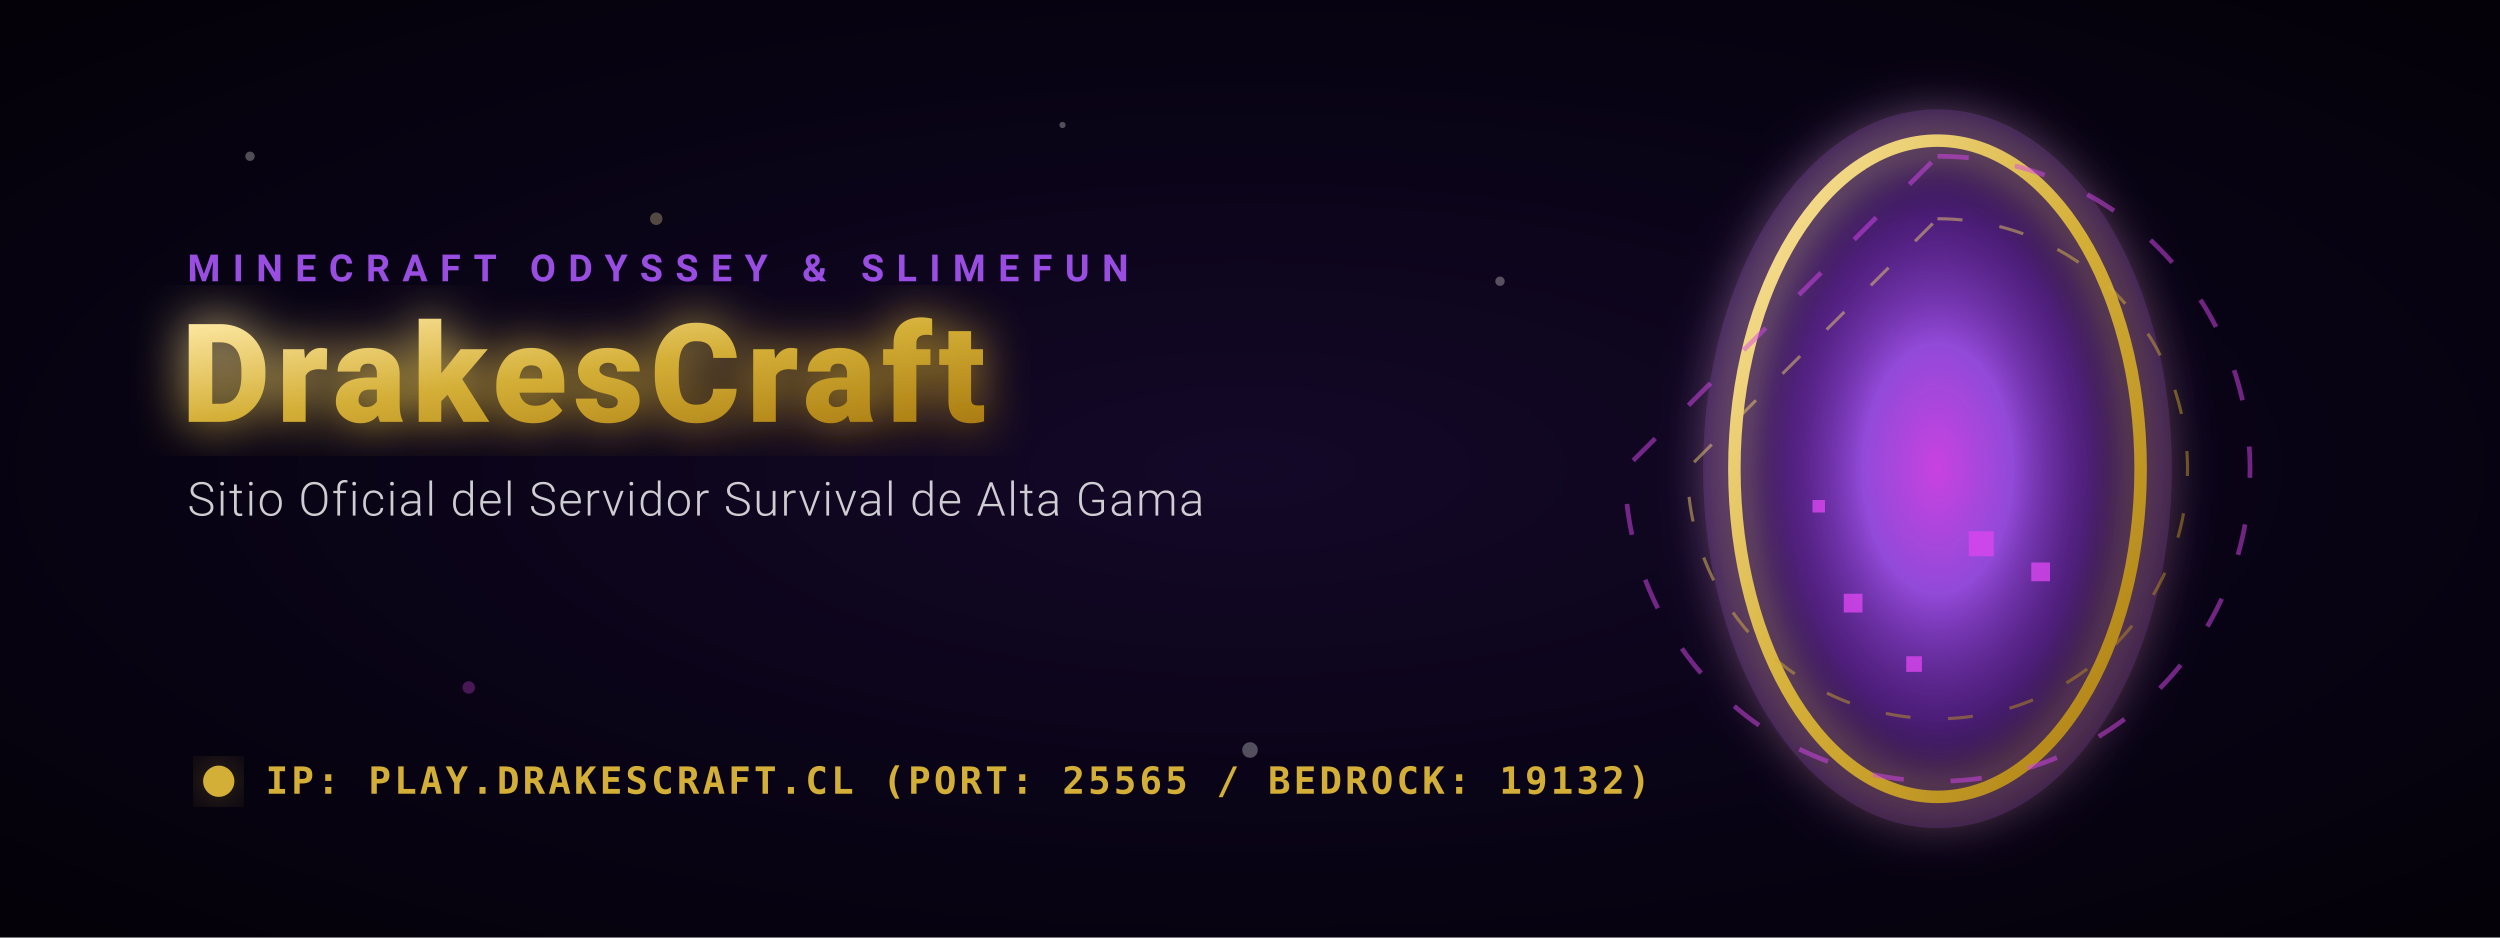
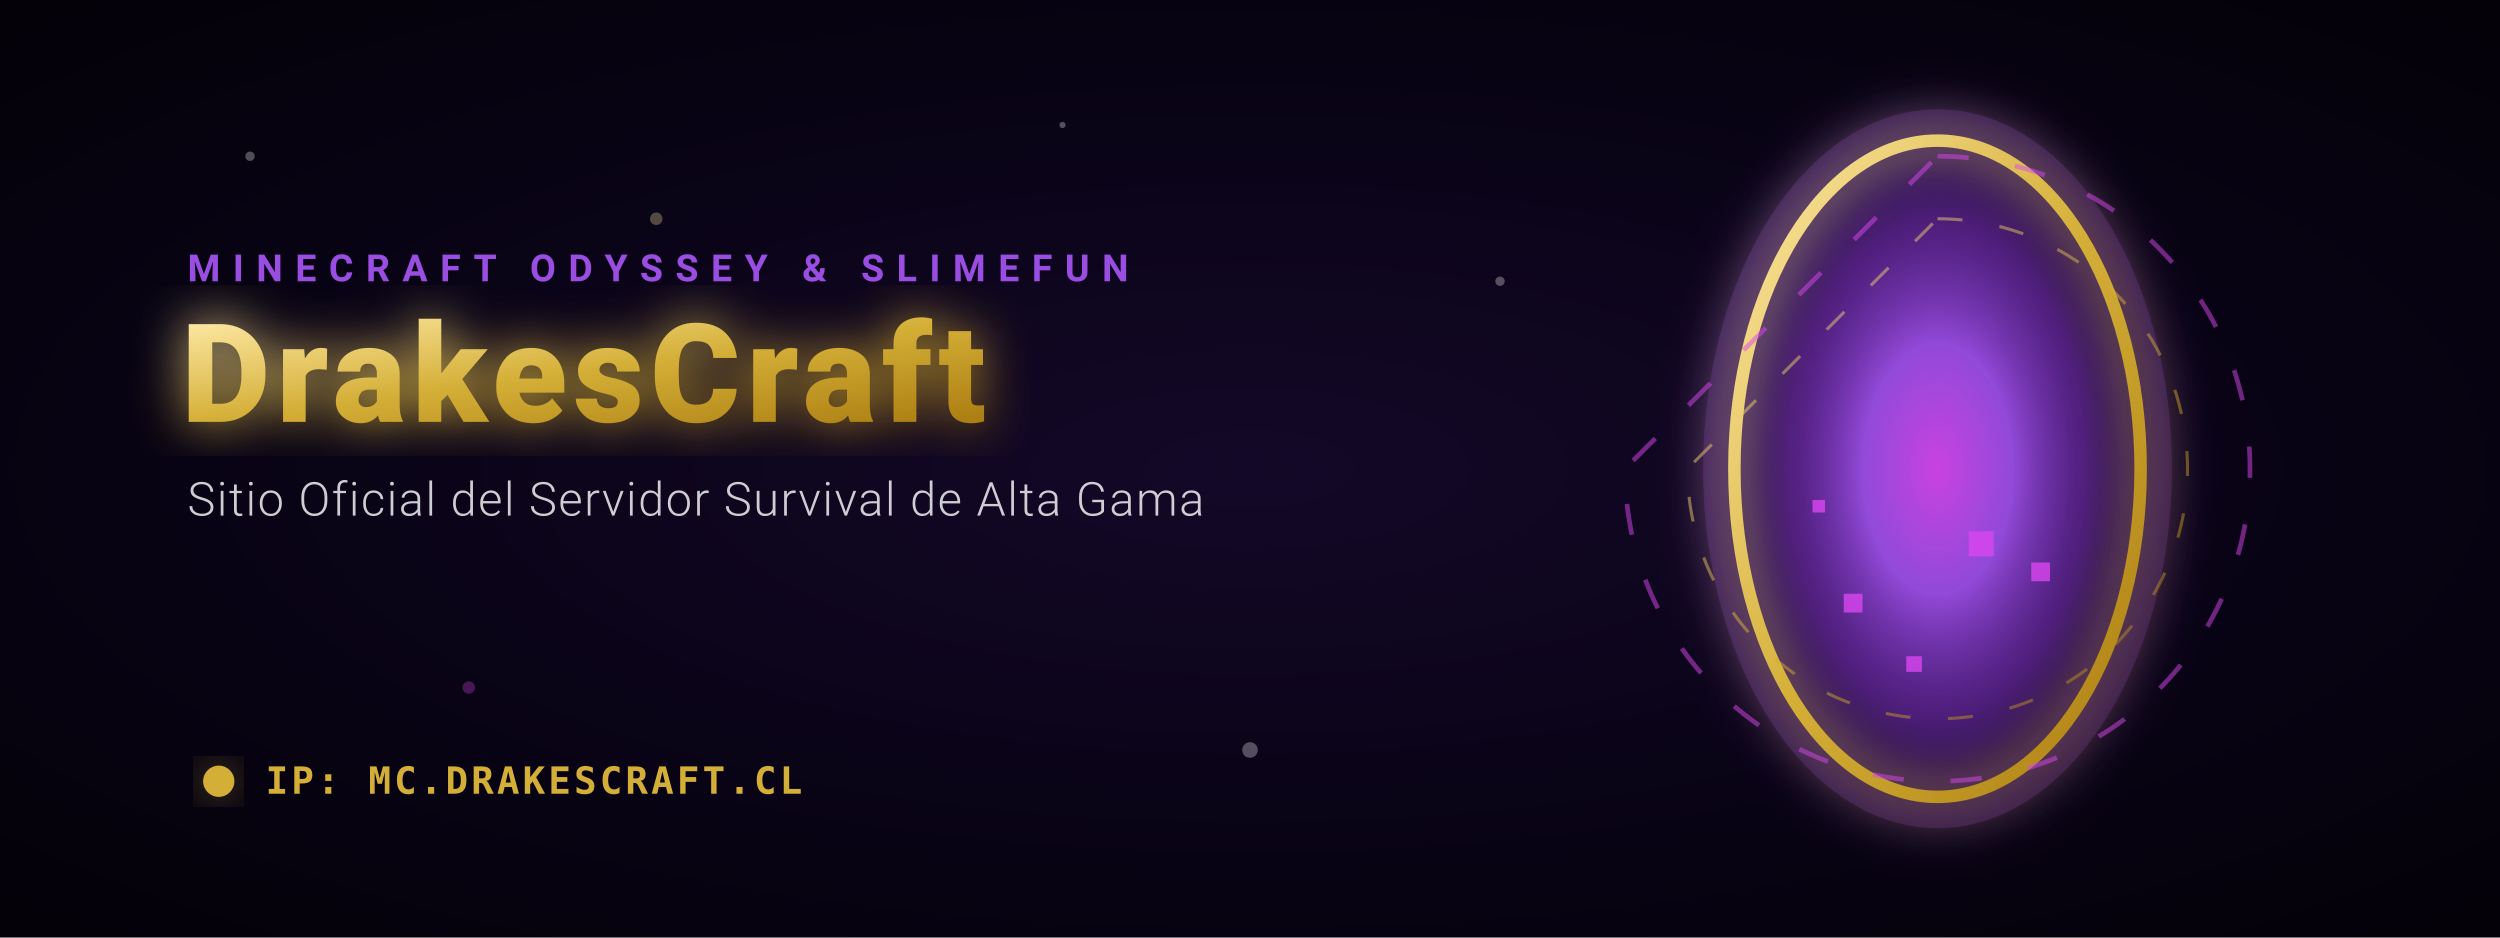
<svg xmlns="http://www.w3.org/2000/svg" viewBox="0 0 800 300" width="100%" height="100%">
  <defs>
    <radialGradient id="bgGrad" cx="50%" cy="50%" r="70%">
      <stop offset="0%" stop-color="#140828" />
      <stop offset="60%" stop-color="#080314" />
      <stop offset="100%" stop-color="#040108" />
    </radialGradient>
    <linearGradient id="goldGrad" x1="0%" y1="0%" x2="100%" y2="100%">
      <stop offset="0%" stop-color="#ffeaa7" />
      <stop offset="50%" stop-color="#d4af37" />
      <stop offset="100%" stop-color="#aa7c11" />
    </linearGradient>
    <radialGradient id="portalGrad" cx="50%" cy="50%" r="50%">
      <stop offset="0%" stop-color="#d946ef" stop-opacity="0.9" />
      <stop offset="40%" stop-color="#a855f7" stop-opacity="0.8" />
      <stop offset="80%" stop-color="#6b21a8" stop-opacity="0.4" />
      <stop offset="100%" stop-color="#3b0764" stop-opacity="0" />
    </radialGradient>
    <filter id="glow" x="-30%" y="-30%" width="160%" height="160%">
      <feGaussianBlur stdDeviation="8" result="blur" />
      <feMerge>
        <feMergeNode in="blur" />
        <feMergeNode in="SourceGraphic" />
      </feMerge>
    </filter>
  </defs>
  <style>
    @keyframes pulseGlow {
      0%, 100% { opacity: 0.7; transform: scale(1); }
      50% { opacity: 1; transform: scale(1.03); }
    }
    @keyframes floatParticle {
      0% { transform: translateY(80px) translateX(0) scale(0.8); opacity: 0; }
      50% { opacity: 0.8; }
      100% { transform: translateY(-120px) translateX(15px) scale(0.4); opacity: 0; }
    }
    @keyframes rotatePortal {
      0% { transform: rotate(0deg); }
      100% { transform: rotate(360deg); }
    }
    @keyframes blink {
      0%, 100% { opacity: 0.2; }
      50% { opacity: 1; }
    }
    .portal-core {
      animation: pulseGlow 4s infinite ease-in-out;
      transform-origin: 620px 150px;
    }
    .portal-spiral {
      animation: rotatePortal 20s infinite linear;
      transform-origin: 620px 150px;
    }
    .particle {
      animation: floatParticle 6s infinite ease-in;
    }
    .star {
      animation: blink 3s infinite ease-in-out;
    }
  </style>
  <rect width="800" height="300" fill="url(#bgGrad)" />
  <g fill="#ffffff" fill-opacity="0.3">
    <circle cx="80" cy="50" r="1.5" class="star" style="animation-delay: 0.2s;" />
    <circle cx="210" cy="70" r="2" class="star" style="animation-delay: 1.5s;" fill="#ffeaa7" />
    <circle cx="340" cy="40" r="1" class="star" style="animation-delay: 0.8s;" />
    <circle cx="150" cy="220" r="2" class="star" style="animation-delay: 2.1s;" fill="#d946ef" />
    <circle cx="480" cy="90" r="1.5" class="star" style="animation-delay: 1.1s;" />
    <circle cx="400" cy="240" r="2.5" class="star" style="animation-delay: 0s;" />
  </g>
  <g class="portal-core">
    <ellipse cx="620" cy="150" rx="75" ry="115" fill="#a855f7" opacity="0.3" filter="url(#glow)" />
    <ellipse cx="620" cy="150" rx="65" ry="105" fill="none" stroke="url(#goldGrad)" stroke-width="4" filter="url(#glow)" />
    <ellipse cx="620" cy="150" rx="60" ry="100" fill="url(#portalGrad)" />
  </g>
  <g class="portal-spiral" opacity="0.5">
    <path d="M 620 50 A 100 100 0 0 1 720 150 A 100 100 0 0 1 620 250 A 100 100 0 0 1 520 150 Z" fill="none" stroke="#d946ef" stroke-width="1.5" stroke-dasharray="10, 15" />
    <path d="M 620 70 A 80 80 0 0 1 700 150 A 80 80 0 0 1 620 230 A 80 80 0 0 1 540 150 Z" fill="none" stroke="url(#goldGrad)" stroke-width="1" stroke-dasharray="8, 12" />
  </g>
  <g fill="#d946ef" opacity="0.8">
    <rect x="590" y="190" width="6" height="6" class="particle" style="animation-delay: 0s;" />
    <rect x="630" y="170" width="8" height="8" class="particle" style="animation-delay: 1.5s;" />
    <rect x="610" y="210" width="5" height="5" class="particle" style="animation-delay: 3s;" />
    <rect x="650" y="180" width="6" height="6" class="particle" style="animation-delay: 4.5s;" />
    <rect x="580" y="160" width="4" height="4" class="particle" style="animation-delay: 2.2s;" />
  </g>
  <g transform="translate(60, 90)">
    <text x="0" y="0" font-family="'Segoe UI', Roboto, sans-serif" font-size="12" font-weight="600" fill="#a855f7" letter-spacing="4" opacity="0.9">
      MINECRAFT ODYSSEY &amp; SLIMEFUN
    </text>
    <text x="-2" y="45" font-family="'Segoe UI', Roboto, sans-serif" font-size="44" font-weight="800" fill="url(#goldGrad)" letter-spacing="2" filter="url(#glow)">
      DrakesCraft
    </text>
    <text x="0" y="75" font-family="'Segoe UI', Roboto, sans-serif" font-size="15" font-weight="300" fill="#ffffff" opacity="0.8" letter-spacing="0.5">
      Sitio Oficial del Servidor Survival de Alta Gama
    </text>
  </g>
  <g transform="translate(60, 240)">
    <circle cx="10" cy="10" r="5" fill="#d4af37" filter="url(#glow)" class="star" />
    <text x="25" y="14" font-family="monospace" font-size="12" fill="#d4af37" font-weight="bold" letter-spacing="1">
-       IP: PLAY.DRAKESCRAFT.CL (PORT: 25565 / BEDROCK: 19132)
+       IP: MC.DRAKESCRAFT.CL
    </text>
  </g>
</svg>
